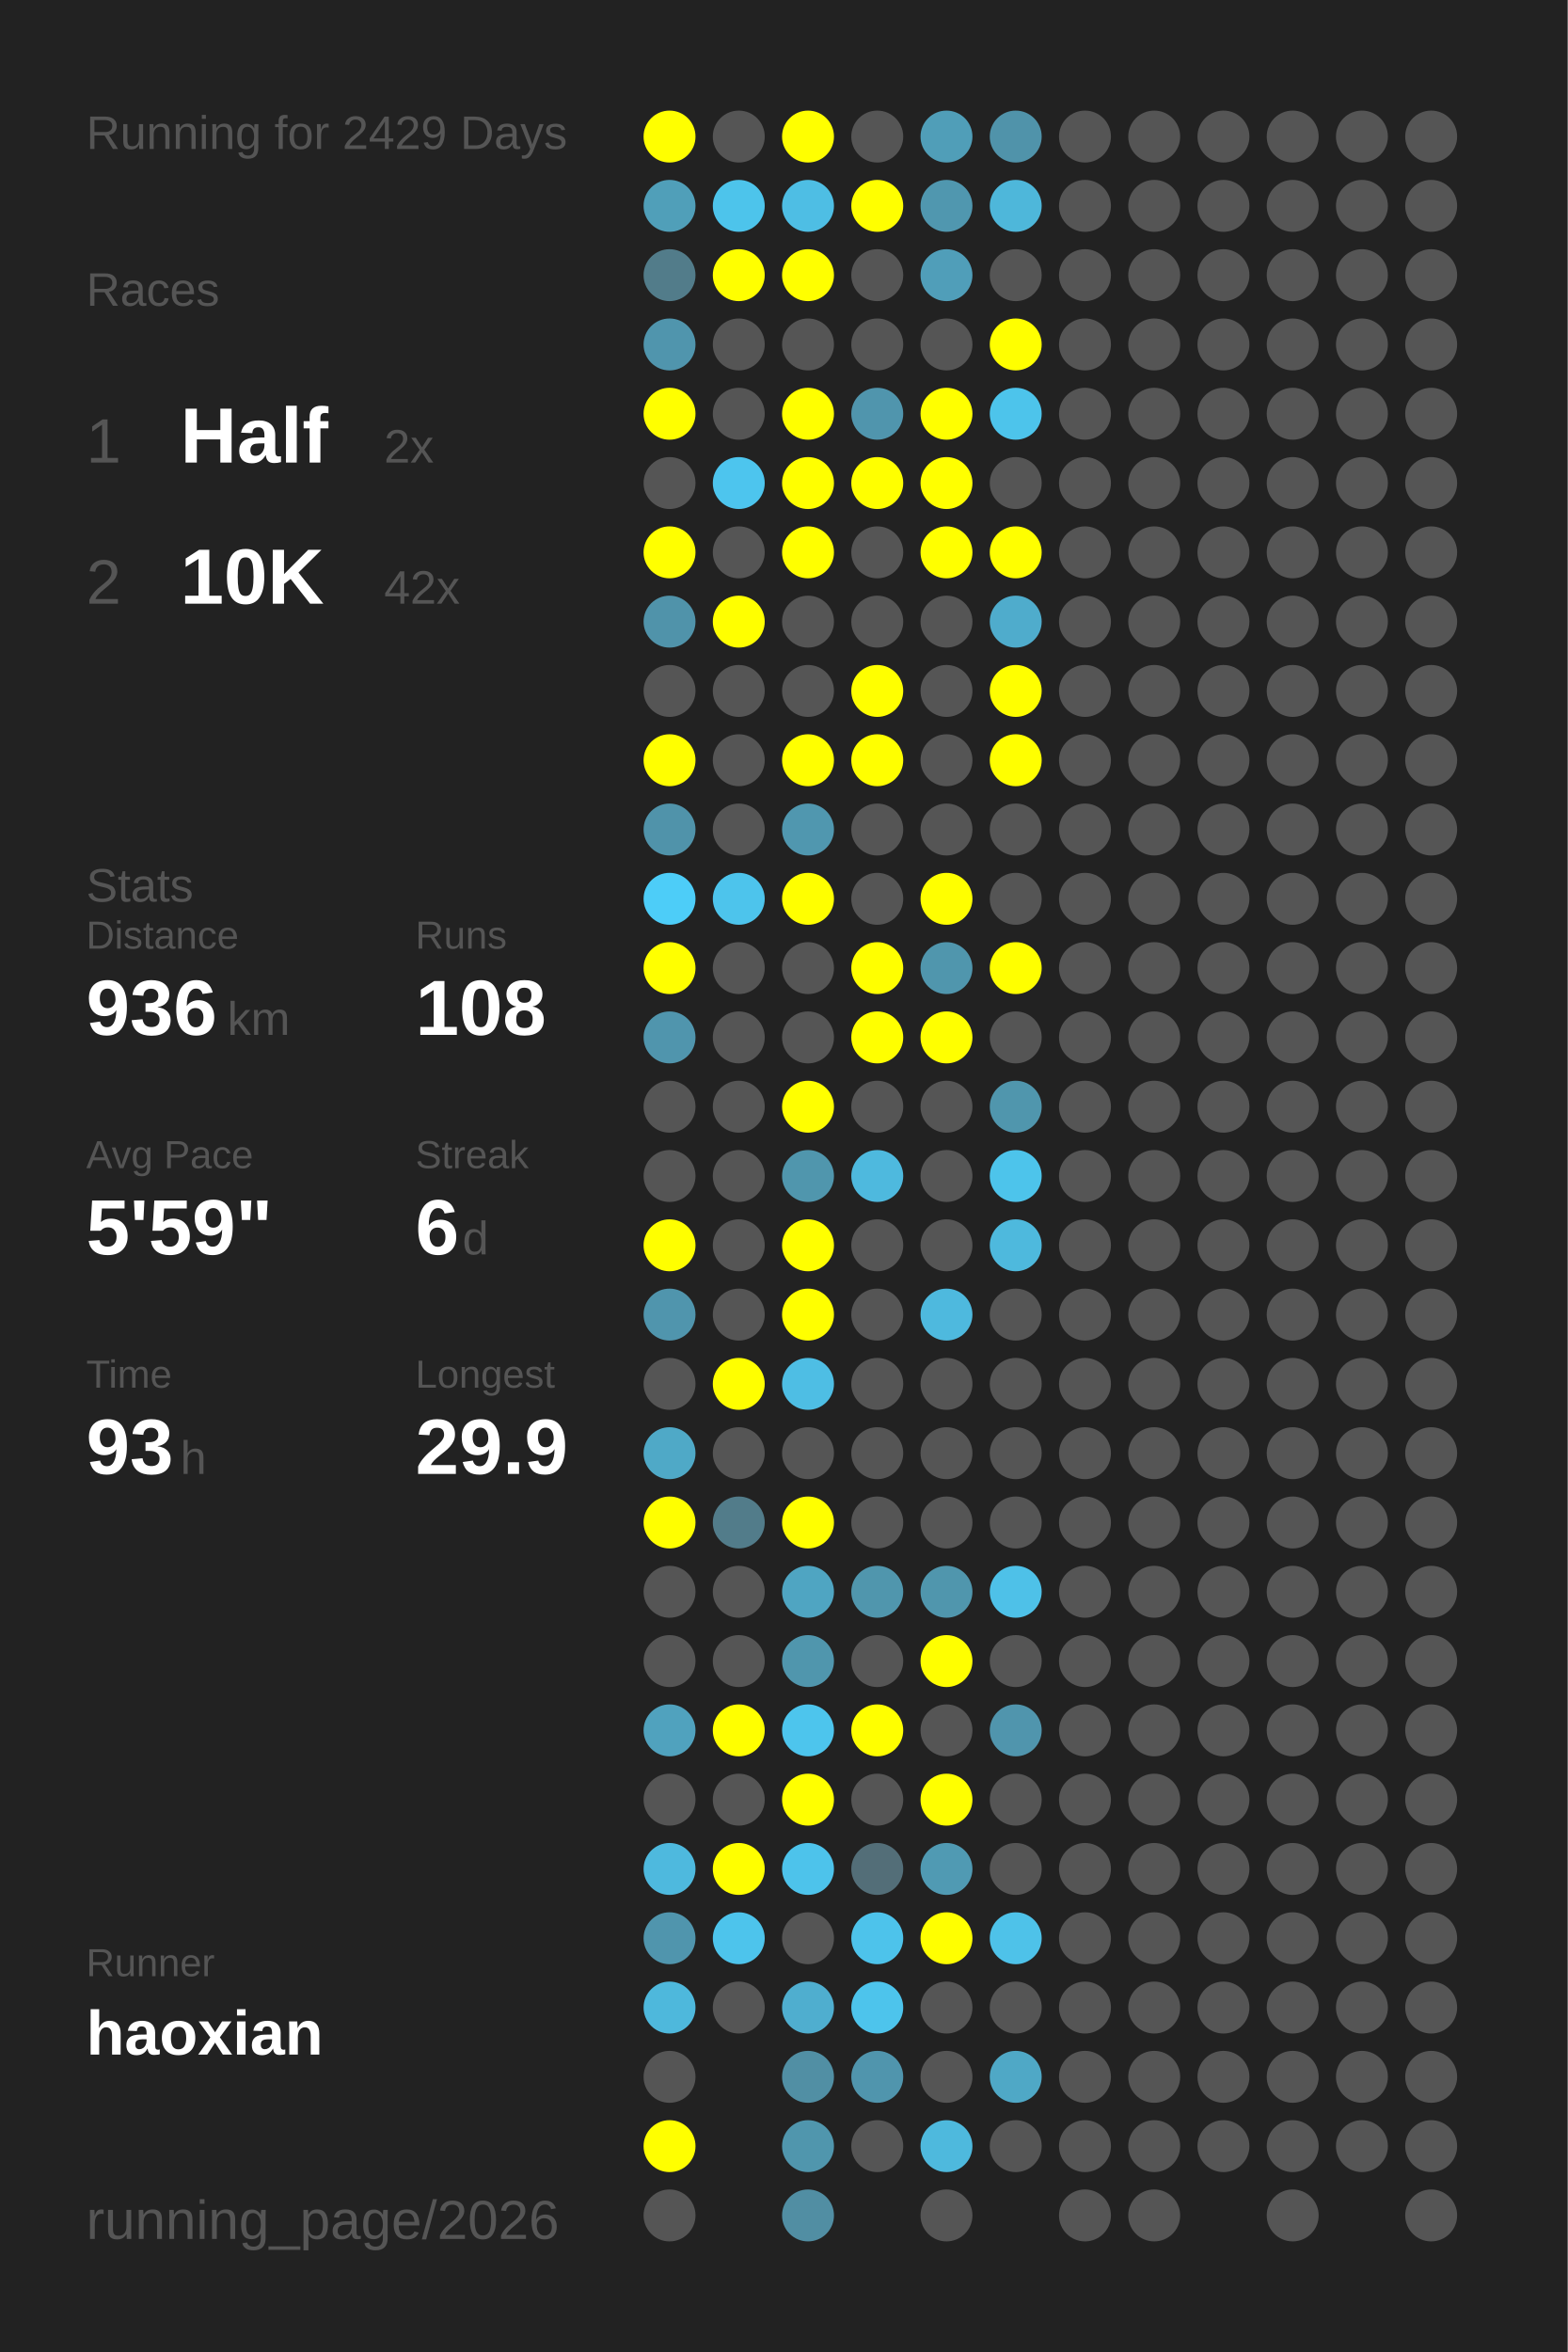
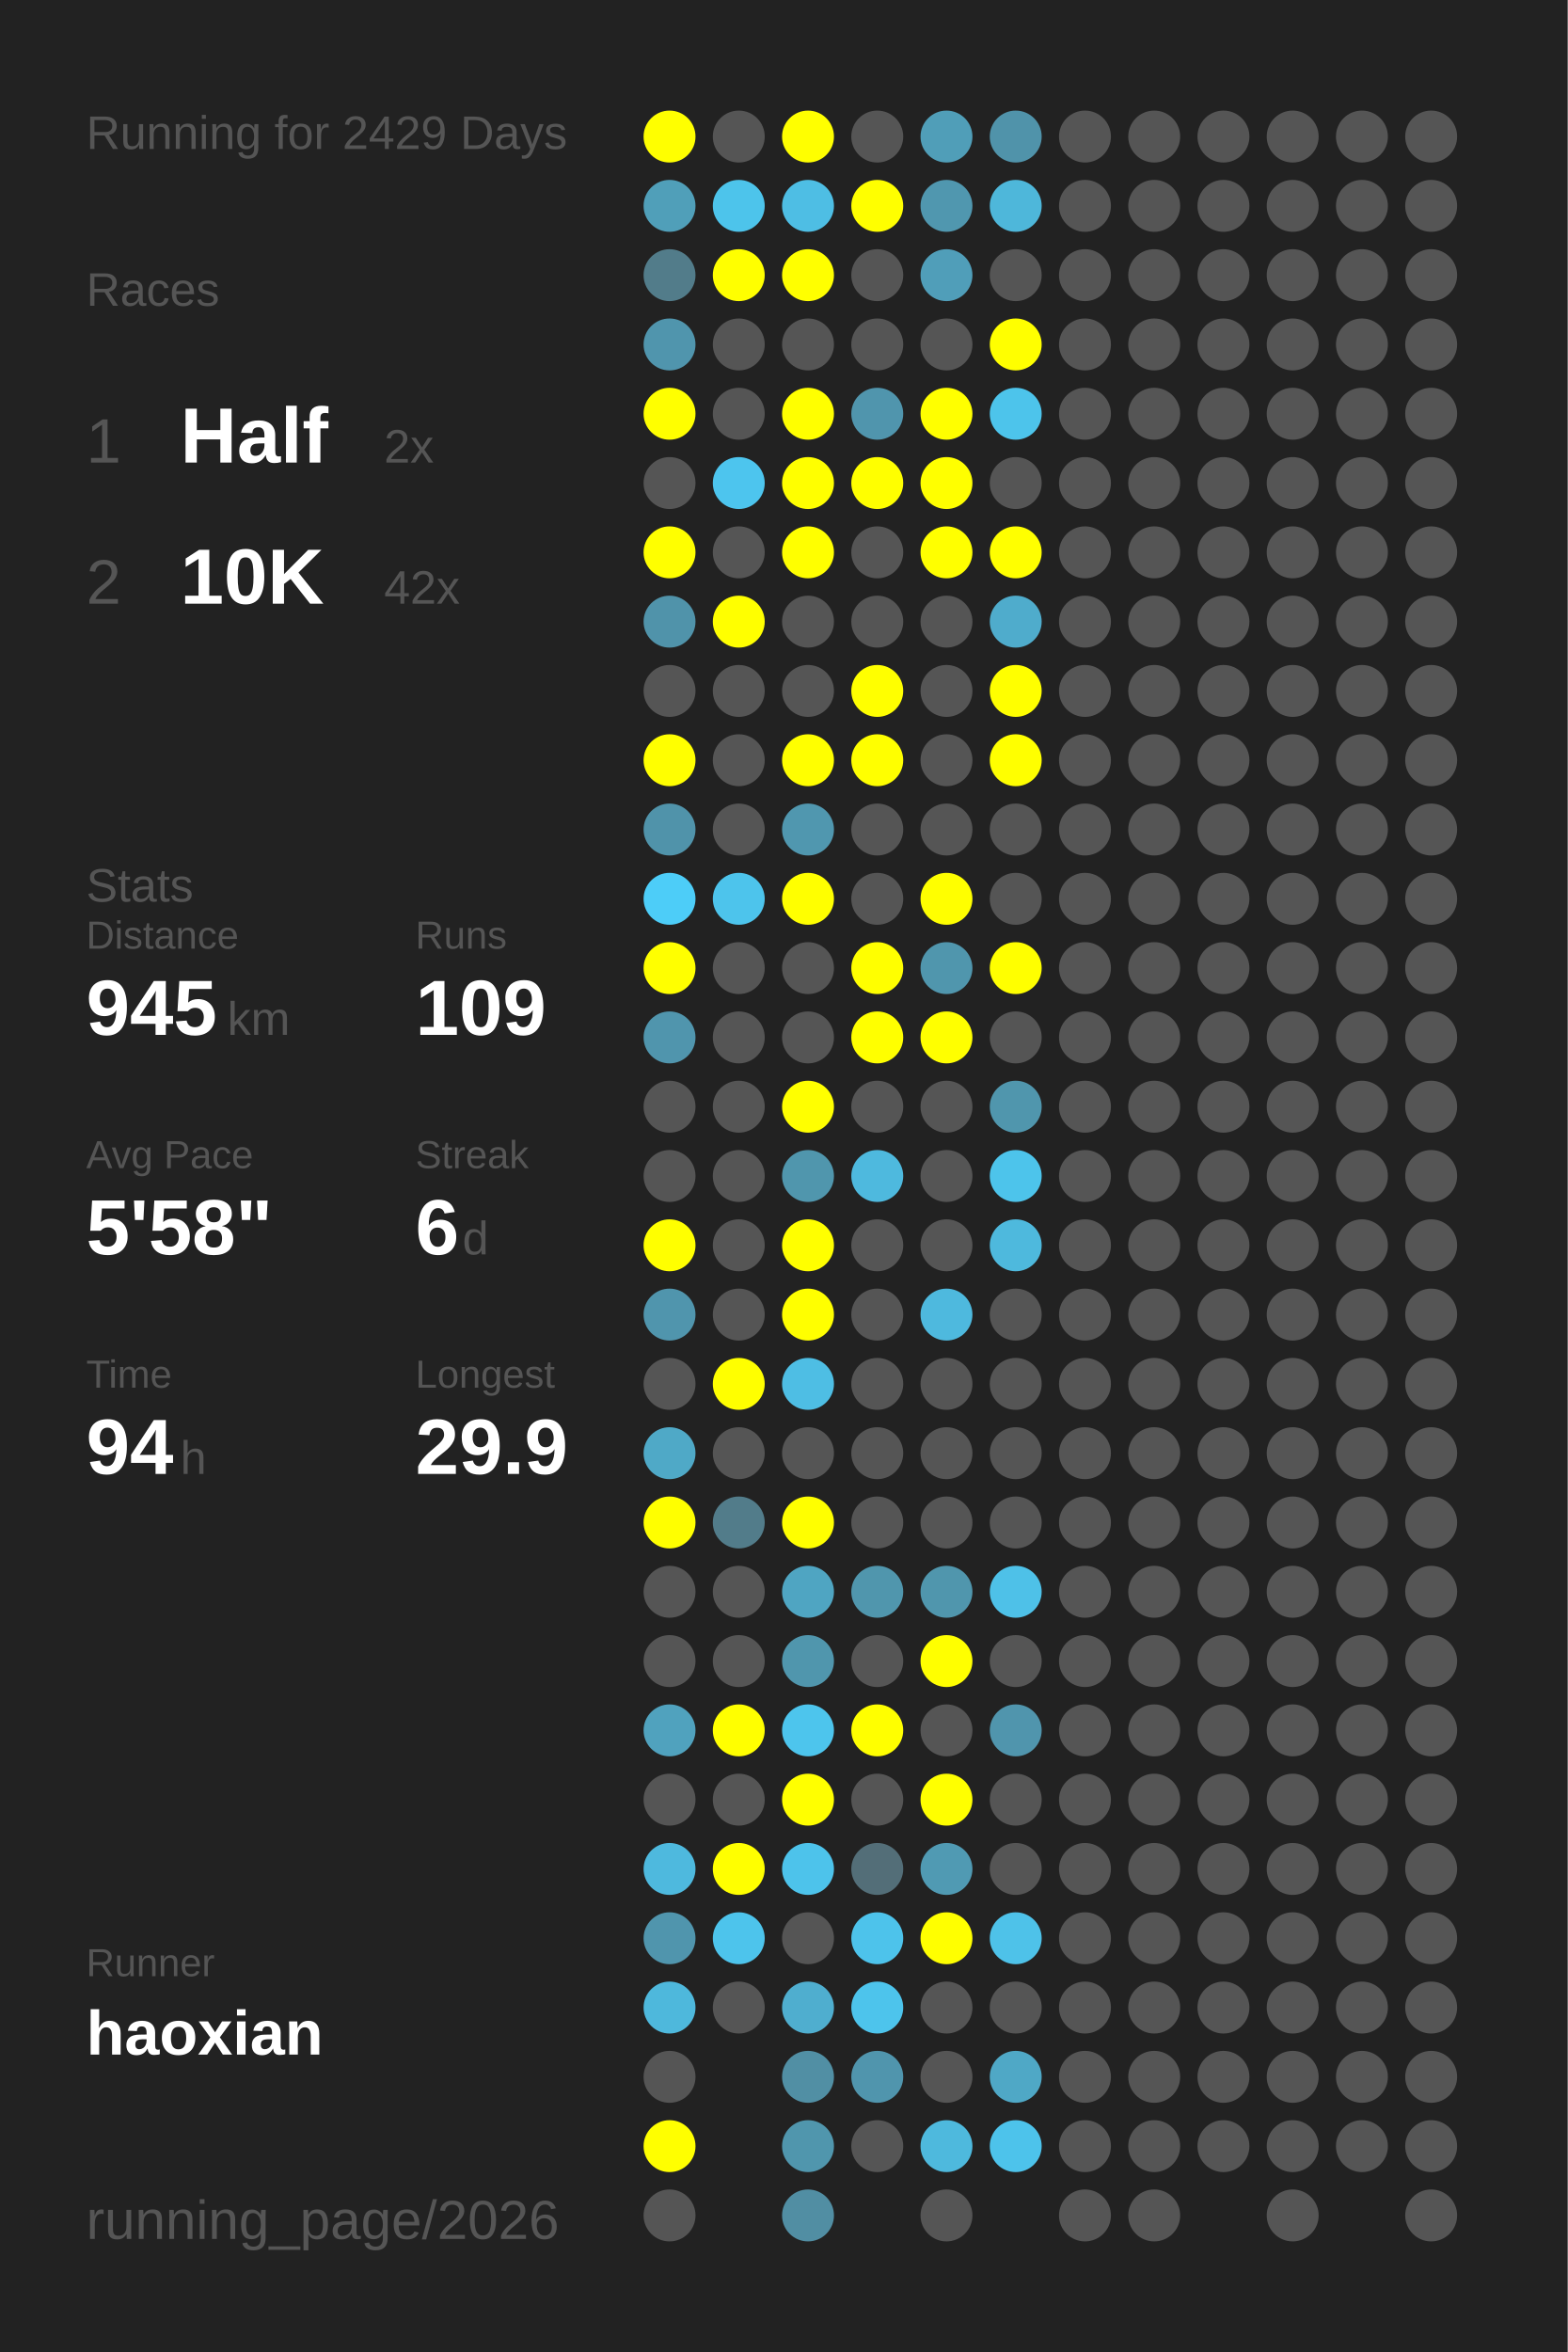
<svg xmlns="http://www.w3.org/2000/svg" baseProfile="full" height="300mm" version="1.1" viewBox="0,0,200,300" width="200mm">
  <defs />
  <rect fill="#222222" height="300" width="200" x="0" y="0" />
  <text fill="#555555" style="font-size:6px; font-family:Arial;" x="11" y="19">Running for 2429 Days</text>
  <text fill="#555555" style="font-size:6px; font-family:Arial;" x="11" y="39">Races</text>
  <text fill="#555555" style="font-size:8px; font-family:Arial;" x="11" y="59">1</text>
  <text fill="#FFFFFF" style="font-size:10px; font-family:Arial; font-weight:bold;" x="23" y="59">Half</text>
  <text fill="#555555" style="font-size:6px; font-family:Arial;" x="49" y="59">2x</text>
  <text fill="#555555" style="font-size:8px; font-family:Arial;" x="11" y="77">2</text>
  <text fill="#FFFFFF" style="font-size:10px; font-family:Arial; font-weight:bold;" x="23" y="77">10K</text>
  <text fill="#555555" style="font-size:6px; font-family:Arial;" x="49" y="77">42x</text>
  <text fill="#555555" style="font-size:6px; font-family:Arial;" x="11" y="115">Stats</text>
  <text fill="#555555" style="font-size:5px; font-family:Arial;" x="11" y="121">Distance</text>
-   <text fill="#FFFFFF" style="font-size:10px; font-family:Arial; font-weight:bold;" x="11" y="132">936</text>
+   <text fill="#FFFFFF" style="font-size:10px; font-family:Arial; font-weight:bold;" x="11" y="132">945</text>
  <text fill="#555555" style="font-size:6px; font-family:Arial;" x="29" y="132">km</text>
  <text fill="#555555" style="font-size:5px; font-family:Arial;" x="53" y="121">Runs</text>
-   <text fill="#FFFFFF" style="font-size:10px; font-family:Arial; font-weight:bold;" x="53" y="132">108</text>
+   <text fill="#FFFFFF" style="font-size:10px; font-family:Arial; font-weight:bold;" x="53" y="132">109</text>
  <text fill="#555555" style="font-size:5px; font-family:Arial;" x="11" y="149">Avg Pace</text>
-   <text fill="#FFFFFF" style="font-size:10px; font-family:Arial; font-weight:bold;" x="11" y="160">5'59"</text>
+   <text fill="#FFFFFF" style="font-size:10px; font-family:Arial; font-weight:bold;" x="11" y="160">5'58"</text>
  <text fill="#555555" style="font-size:5px; font-family:Arial;" x="53" y="149">Streak</text>
  <text fill="#FFFFFF" style="font-size:10px; font-family:Arial; font-weight:bold;" x="53" y="160">6</text>
  <text fill="#555555" style="font-size:6px; font-family:Arial;" x="59" y="160">d</text>
  <text fill="#555555" style="font-size:5px; font-family:Arial;" x="11" y="177">Time</text>
-   <text fill="#FFFFFF" style="font-size:10px; font-family:Arial; font-weight:bold;" x="11" y="188">93</text>
+   <text fill="#FFFFFF" style="font-size:10px; font-family:Arial; font-weight:bold;" x="11" y="188">94</text>
  <text fill="#555555" style="font-size:6px; font-family:Arial;" x="23" y="188">h</text>
  <text fill="#555555" style="font-size:5px; font-family:Arial;" x="53" y="177">Longest</text>
  <text fill="#FFFFFF" style="font-size:10px; font-family:Arial; font-weight:bold;" x="53" y="188">29.9</text>
  <text fill="#555555" style="font-size:5px; font-family:Arial;" x="11" y="252.065">Runner</text>
  <text fill="#FFFFFF" style="font-size:8px; font-family:Arial; font-weight:bold;" x="11" y="262.065">haoxian</text>
  <text fill="#555555" style="font-size:7px; font-family:Arial;" x="11" y="285.581">running_page/2026</text>
  <circle cx="85.417" cy="17.419" fill="#FFFF00" r="3.312" />
  <circle cx="85.417" cy="26.258" fill="#509fb9" r="3.312" />
  <circle cx="85.417" cy="35.097" fill="#527c8a" r="3.312" />
  <circle cx="85.417" cy="43.935" fill="#5095ad" r="3.312" />
  <circle cx="85.417" cy="52.774" fill="#FFFF00" r="3.312" />
  <circle cx="85.417" cy="61.613" fill="#555555" r="3.312" />
  <circle cx="85.417" cy="70.452" fill="#FFFF00" r="3.312" />
  <circle cx="85.417" cy="79.29" fill="#5093aa" r="3.312" />
  <circle cx="85.417" cy="88.129" fill="#555555" r="3.312" />
  <circle cx="85.417" cy="96.968" fill="#FFFF00" r="3.312" />
  <circle cx="85.417" cy="105.806" fill="#5093aa" r="3.312" />
  <circle cx="85.417" cy="114.645" fill="#4dcdf8" r="3.312" />
  <circle cx="85.417" cy="123.484" fill="#FFFF00" r="3.312" />
  <circle cx="85.417" cy="132.323" fill="#5095ad" r="3.312" />
  <circle cx="85.417" cy="141.161" fill="#555555" r="3.312" />
  <circle cx="85.417" cy="150" fill="#555555" r="3.312" />
  <circle cx="85.417" cy="158.839" fill="#FFFF00" r="3.312" />
  <circle cx="85.417" cy="167.677" fill="#5095ad" r="3.312" />
  <circle cx="85.417" cy="176.516" fill="#555555" r="3.312" />
  <circle cx="85.417" cy="185.355" fill="#4fa9c7" r="3.312" />
  <circle cx="85.417" cy="194.194" fill="#FFFF00" r="3.312" />
  <circle cx="85.417" cy="203.032" fill="#555555" r="3.312" />
  <circle cx="85.417" cy="211.871" fill="#555555" r="3.312" />
  <circle cx="85.417" cy="220.71" fill="#50a2be" r="3.312" />
  <circle cx="85.417" cy="229.548" fill="#555555" r="3.312" />
  <circle cx="85.417" cy="238.387" fill="#4eb9de" r="3.312" />
  <circle cx="85.417" cy="247.226" fill="#5095ad" r="3.312" />
  <circle cx="85.417" cy="256.065" fill="#4eb8dc" r="3.312" />
  <circle cx="85.417" cy="264.903" fill="#555555" r="3.312" />
  <circle cx="85.417" cy="273.742" fill="#FFFF00" r="3.312" />
  <circle cx="85.417" cy="282.581" fill="#555555" r="3.312" />
  <circle cx="94.25" cy="17.419" fill="#555555" r="3.312" />
  <circle cx="94.25" cy="26.258" fill="#4dc4eb" r="3.312" />
  <circle cx="94.25" cy="35.097" fill="#FFFF00" r="3.312" />
  <circle cx="94.25" cy="43.935" fill="#555555" r="3.312" />
  <circle cx="94.25" cy="52.774" fill="#555555" r="3.312" />
  <circle cx="94.25" cy="61.613" fill="#4dc5ee" r="3.312" />
  <circle cx="94.25" cy="70.452" fill="#555555" r="3.312" />
  <circle cx="94.25" cy="79.29" fill="#FFFF00" r="3.312" />
  <circle cx="94.25" cy="88.129" fill="#555555" r="3.312" />
  <circle cx="94.25" cy="96.968" fill="#555555" r="3.312" />
  <circle cx="94.25" cy="105.806" fill="#555555" r="3.312" />
  <circle cx="94.25" cy="114.645" fill="#4dc4ec" r="3.312" />
  <circle cx="94.25" cy="123.484" fill="#555555" r="3.312" />
  <circle cx="94.25" cy="132.323" fill="#555555" r="3.312" />
  <circle cx="94.25" cy="141.161" fill="#555555" r="3.312" />
  <circle cx="94.25" cy="150" fill="#555555" r="3.312" />
  <circle cx="94.25" cy="158.839" fill="#555555" r="3.312" />
  <circle cx="94.25" cy="167.677" fill="#555555" r="3.312" />
  <circle cx="94.25" cy="176.516" fill="#FFFF00" r="3.312" />
  <circle cx="94.25" cy="185.355" fill="#555555" r="3.312" />
  <circle cx="94.25" cy="194.194" fill="#527c8a" r="3.312" />
  <circle cx="94.25" cy="203.032" fill="#555555" r="3.312" />
  <circle cx="94.25" cy="211.871" fill="#555555" r="3.312" />
  <circle cx="94.25" cy="220.71" fill="#FFFF00" r="3.312" />
  <circle cx="94.25" cy="229.548" fill="#555555" r="3.312" />
  <circle cx="94.25" cy="238.387" fill="#FFFF00" r="3.312" />
  <circle cx="94.25" cy="247.226" fill="#4dc4ec" r="3.312" />
  <circle cx="94.25" cy="256.065" fill="#555555" r="3.312" />
  <circle cx="103.083" cy="17.419" fill="#FFFF00" r="3.312" />
  <circle cx="103.083" cy="26.258" fill="#4ebee4" r="3.312" />
  <circle cx="103.083" cy="35.097" fill="#FFFF00" r="3.312" />
  <circle cx="103.083" cy="43.935" fill="#555555" r="3.312" />
  <circle cx="103.083" cy="52.774" fill="#FFFF00" r="3.312" />
  <circle cx="103.083" cy="61.613" fill="#FFFF00" r="3.312" />
  <circle cx="103.083" cy="70.452" fill="#FFFF00" r="3.312" />
  <circle cx="103.083" cy="79.29" fill="#555555" r="3.312" />
  <circle cx="103.083" cy="88.129" fill="#555555" r="3.312" />
  <circle cx="103.083" cy="96.968" fill="#FFFF00" r="3.312" />
  <circle cx="103.083" cy="105.806" fill="#5097af" r="3.312" />
  <circle cx="103.083" cy="114.645" fill="#FFFF00" r="3.312" />
  <circle cx="103.083" cy="123.484" fill="#555555" r="3.312" />
  <circle cx="103.083" cy="132.323" fill="#555555" r="3.312" />
  <circle cx="103.083" cy="141.161" fill="#FFFF00" r="3.312" />
  <circle cx="103.083" cy="150" fill="#5096ad" r="3.312" />
  <circle cx="103.083" cy="158.839" fill="#FFFF00" r="3.312" />
  <circle cx="103.083" cy="167.677" fill="#FFFF00" r="3.312" />
  <circle cx="103.083" cy="176.516" fill="#4ebee4" r="3.312" />
  <circle cx="103.083" cy="185.355" fill="#555555" r="3.312" />
  <circle cx="103.083" cy="194.194" fill="#FFFF00" r="3.312" />
  <circle cx="103.083" cy="203.032" fill="#4fa5c2" r="3.312" />
  <circle cx="103.083" cy="211.871" fill="#5096ad" r="3.312" />
  <circle cx="103.083" cy="220.71" fill="#4dc5ed" r="3.312" />
  <circle cx="103.083" cy="229.548" fill="#FFFF00" r="3.312" />
  <circle cx="103.083" cy="238.387" fill="#4dc3eb" r="3.312" />
  <circle cx="103.083" cy="247.226" fill="#555555" r="3.312" />
  <circle cx="103.083" cy="256.065" fill="#4faecf" r="3.312" />
  <circle cx="103.083" cy="264.903" fill="#518fa4" r="3.312" />
  <circle cx="103.083" cy="273.742" fill="#5096ad" r="3.312" />
  <circle cx="103.083" cy="282.581" fill="#518ea3" r="3.312" />
  <circle cx="111.917" cy="17.419" fill="#555555" r="3.312" />
  <circle cx="111.917" cy="26.258" fill="#FFFF00" r="3.312" />
  <circle cx="111.917" cy="35.097" fill="#555555" r="3.312" />
  <circle cx="111.917" cy="43.935" fill="#555555" r="3.312" />
  <circle cx="111.917" cy="52.774" fill="#5095ad" r="3.312" />
  <circle cx="111.917" cy="61.613" fill="#FFFF00" r="3.312" />
  <circle cx="111.917" cy="70.452" fill="#555555" r="3.312" />
  <circle cx="111.917" cy="79.29" fill="#555555" r="3.312" />
  <circle cx="111.917" cy="88.129" fill="#FFFF00" r="3.312" />
  <circle cx="111.917" cy="96.968" fill="#FFFF00" r="3.312" />
  <circle cx="111.917" cy="105.806" fill="#555555" r="3.312" />
  <circle cx="111.917" cy="114.645" fill="#555555" r="3.312" />
  <circle cx="111.917" cy="123.484" fill="#FFFF00" r="3.312" />
  <circle cx="111.917" cy="132.323" fill="#FFFF00" r="3.312" />
  <circle cx="111.917" cy="141.161" fill="#555555" r="3.312" />
  <circle cx="111.917" cy="150" fill="#4eb9de" r="3.312" />
  <circle cx="111.917" cy="158.839" fill="#555555" r="3.312" />
  <circle cx="111.917" cy="167.677" fill="#555555" r="3.312" />
  <circle cx="111.917" cy="176.516" fill="#555555" r="3.312" />
  <circle cx="111.917" cy="185.355" fill="#555555" r="3.312" />
  <circle cx="111.917" cy="194.194" fill="#555555" r="3.312" />
  <circle cx="111.917" cy="203.032" fill="#5096ad" r="3.312" />
  <circle cx="111.917" cy="211.871" fill="#555555" r="3.312" />
  <circle cx="111.917" cy="220.71" fill="#FFFF00" r="3.312" />
  <circle cx="111.917" cy="229.548" fill="#555555" r="3.312" />
  <circle cx="111.917" cy="238.387" fill="#536e78" r="3.312" />
  <circle cx="111.917" cy="247.226" fill="#4dc3eb" r="3.312" />
  <circle cx="111.917" cy="256.065" fill="#4dc4ec" r="3.312" />
  <circle cx="111.917" cy="264.903" fill="#5095ad" r="3.312" />
  <circle cx="111.917" cy="273.742" fill="#555555" r="3.312" />
  <circle cx="120.75" cy="17.419" fill="#509eb8" r="3.312" />
  <circle cx="120.75" cy="26.258" fill="#5097af" r="3.312" />
  <circle cx="120.75" cy="35.097" fill="#509eb9" r="3.312" />
  <circle cx="120.75" cy="43.935" fill="#555555" r="3.312" />
  <circle cx="120.75" cy="52.774" fill="#FFFF00" r="3.312" />
  <circle cx="120.75" cy="61.613" fill="#FFFF00" r="3.312" />
  <circle cx="120.75" cy="70.452" fill="#FFFF00" r="3.312" />
  <circle cx="120.75" cy="79.29" fill="#555555" r="3.312" />
  <circle cx="120.75" cy="88.129" fill="#555555" r="3.312" />
  <circle cx="120.75" cy="96.968" fill="#555555" r="3.312" />
  <circle cx="120.75" cy="105.806" fill="#555555" r="3.312" />
  <circle cx="120.75" cy="114.645" fill="#FFFF00" r="3.312" />
  <circle cx="120.75" cy="123.484" fill="#5096ad" r="3.312" />
  <circle cx="120.75" cy="132.323" fill="#FFFF00" r="3.312" />
  <circle cx="120.75" cy="141.161" fill="#555555" r="3.312" />
  <circle cx="120.75" cy="150" fill="#555555" r="3.312" />
  <circle cx="120.75" cy="158.839" fill="#555555" r="3.312" />
  <circle cx="120.75" cy="167.677" fill="#4eb9de" r="3.312" />
  <circle cx="120.75" cy="176.516" fill="#555555" r="3.312" />
  <circle cx="120.75" cy="185.355" fill="#555555" r="3.312" />
  <circle cx="120.75" cy="194.194" fill="#555555" r="3.312" />
  <circle cx="120.75" cy="203.032" fill="#5096ad" r="3.312" />
  <circle cx="120.75" cy="211.871" fill="#FFFF00" r="3.312" />
  <circle cx="120.75" cy="220.71" fill="#555555" r="3.312" />
  <circle cx="120.75" cy="229.548" fill="#FFFF00" r="3.312" />
  <circle cx="120.75" cy="238.387" fill="#509ab3" r="3.312" />
  <circle cx="120.75" cy="247.226" fill="#FFFF00" r="3.312" />
  <circle cx="120.75" cy="256.065" fill="#555555" r="3.312" />
  <circle cx="120.75" cy="264.903" fill="#555555" r="3.312" />
  <circle cx="120.75" cy="273.742" fill="#4eb9dd" r="3.312" />
  <circle cx="120.75" cy="282.581" fill="#555555" r="3.312" />
  <circle cx="129.583" cy="17.419" fill="#5093aa" r="3.312" />
  <circle cx="129.583" cy="26.258" fill="#4eb7da" r="3.312" />
  <circle cx="129.583" cy="35.097" fill="#555555" r="3.312" />
  <circle cx="129.583" cy="43.935" fill="#FFFF00" r="3.312" />
  <circle cx="129.583" cy="52.774" fill="#4dc4eb" r="3.312" />
  <circle cx="129.583" cy="61.613" fill="#555555" r="3.312" />
  <circle cx="129.583" cy="70.452" fill="#FFFF00" r="3.312" />
  <circle cx="129.583" cy="79.29" fill="#4faccc" r="3.312" />
  <circle cx="129.583" cy="88.129" fill="#FFFF00" r="3.312" />
  <circle cx="129.583" cy="96.968" fill="#FFFF00" r="3.312" />
  <circle cx="129.583" cy="105.806" fill="#555555" r="3.312" />
  <circle cx="129.583" cy="114.645" fill="#555555" r="3.312" />
  <circle cx="129.583" cy="123.484" fill="#FFFF00" r="3.312" />
  <circle cx="129.583" cy="132.323" fill="#555555" r="3.312" />
  <circle cx="129.583" cy="141.161" fill="#5096ad" r="3.312" />
  <circle cx="129.583" cy="150" fill="#4dc4eb" r="3.312" />
  <circle cx="129.583" cy="158.839" fill="#4eb9dd" r="3.312" />
  <circle cx="129.583" cy="167.677" fill="#555555" r="3.312" />
  <circle cx="129.583" cy="176.516" fill="#555555" r="3.312" />
  <circle cx="129.583" cy="185.355" fill="#555555" r="3.312" />
  <circle cx="129.583" cy="194.194" fill="#555555" r="3.312" />
  <circle cx="129.583" cy="203.032" fill="#4ec1e8" r="3.312" />
  <circle cx="129.583" cy="211.871" fill="#555555" r="3.312" />
  <circle cx="129.583" cy="220.71" fill="#5095ad" r="3.312" />
  <circle cx="129.583" cy="229.548" fill="#555555" r="3.312" />
  <circle cx="129.583" cy="238.387" fill="#555555" r="3.312" />
  <circle cx="129.583" cy="247.226" fill="#4ec2e9" r="3.312" />
  <circle cx="129.583" cy="256.065" fill="#555555" r="3.312" />
  <circle cx="129.583" cy="264.903" fill="#4fa8c6" r="3.312" />
-   <circle cx="129.583" cy="273.742" fill="#555555" r="3.312" />
+   <circle cx="129.583" cy="273.742" fill="#4dc3eb" r="3.312" />
  <circle cx="138.417" cy="17.419" fill="#555555" r="3.312" />
  <circle cx="138.417" cy="26.258" fill="#555555" r="3.312" />
  <circle cx="138.417" cy="35.097" fill="#555555" r="3.312" />
  <circle cx="138.417" cy="43.935" fill="#555555" r="3.312" />
  <circle cx="138.417" cy="52.774" fill="#555555" r="3.312" />
  <circle cx="138.417" cy="61.613" fill="#555555" r="3.312" />
  <circle cx="138.417" cy="70.452" fill="#555555" r="3.312" />
  <circle cx="138.417" cy="79.29" fill="#555555" r="3.312" />
  <circle cx="138.417" cy="88.129" fill="#555555" r="3.312" />
  <circle cx="138.417" cy="96.968" fill="#555555" r="3.312" />
  <circle cx="138.417" cy="105.806" fill="#555555" r="3.312" />
  <circle cx="138.417" cy="114.645" fill="#555555" r="3.312" />
  <circle cx="138.417" cy="123.484" fill="#555555" r="3.312" />
  <circle cx="138.417" cy="132.323" fill="#555555" r="3.312" />
  <circle cx="138.417" cy="141.161" fill="#555555" r="3.312" />
  <circle cx="138.417" cy="150" fill="#555555" r="3.312" />
  <circle cx="138.417" cy="158.839" fill="#555555" r="3.312" />
  <circle cx="138.417" cy="167.677" fill="#555555" r="3.312" />
  <circle cx="138.417" cy="176.516" fill="#555555" r="3.312" />
  <circle cx="138.417" cy="185.355" fill="#555555" r="3.312" />
  <circle cx="138.417" cy="194.194" fill="#555555" r="3.312" />
  <circle cx="138.417" cy="203.032" fill="#555555" r="3.312" />
  <circle cx="138.417" cy="211.871" fill="#555555" r="3.312" />
  <circle cx="138.417" cy="220.71" fill="#555555" r="3.312" />
  <circle cx="138.417" cy="229.548" fill="#555555" r="3.312" />
  <circle cx="138.417" cy="238.387" fill="#555555" r="3.312" />
  <circle cx="138.417" cy="247.226" fill="#555555" r="3.312" />
  <circle cx="138.417" cy="256.065" fill="#555555" r="3.312" />
  <circle cx="138.417" cy="264.903" fill="#555555" r="3.312" />
  <circle cx="138.417" cy="273.742" fill="#555555" r="3.312" />
  <circle cx="138.417" cy="282.581" fill="#555555" r="3.312" />
  <circle cx="147.25" cy="17.419" fill="#555555" r="3.312" />
  <circle cx="147.25" cy="26.258" fill="#555555" r="3.312" />
  <circle cx="147.25" cy="35.097" fill="#555555" r="3.312" />
  <circle cx="147.25" cy="43.935" fill="#555555" r="3.312" />
  <circle cx="147.25" cy="52.774" fill="#555555" r="3.312" />
  <circle cx="147.25" cy="61.613" fill="#555555" r="3.312" />
  <circle cx="147.25" cy="70.452" fill="#555555" r="3.312" />
  <circle cx="147.25" cy="79.29" fill="#555555" r="3.312" />
  <circle cx="147.25" cy="88.129" fill="#555555" r="3.312" />
  <circle cx="147.25" cy="96.968" fill="#555555" r="3.312" />
  <circle cx="147.25" cy="105.806" fill="#555555" r="3.312" />
  <circle cx="147.25" cy="114.645" fill="#555555" r="3.312" />
  <circle cx="147.25" cy="123.484" fill="#555555" r="3.312" />
  <circle cx="147.25" cy="132.323" fill="#555555" r="3.312" />
  <circle cx="147.25" cy="141.161" fill="#555555" r="3.312" />
  <circle cx="147.25" cy="150" fill="#555555" r="3.312" />
  <circle cx="147.25" cy="158.839" fill="#555555" r="3.312" />
  <circle cx="147.25" cy="167.677" fill="#555555" r="3.312" />
  <circle cx="147.25" cy="176.516" fill="#555555" r="3.312" />
  <circle cx="147.25" cy="185.355" fill="#555555" r="3.312" />
  <circle cx="147.25" cy="194.194" fill="#555555" r="3.312" />
  <circle cx="147.25" cy="203.032" fill="#555555" r="3.312" />
  <circle cx="147.25" cy="211.871" fill="#555555" r="3.312" />
  <circle cx="147.25" cy="220.71" fill="#555555" r="3.312" />
  <circle cx="147.25" cy="229.548" fill="#555555" r="3.312" />
  <circle cx="147.25" cy="238.387" fill="#555555" r="3.312" />
  <circle cx="147.25" cy="247.226" fill="#555555" r="3.312" />
  <circle cx="147.25" cy="256.065" fill="#555555" r="3.312" />
  <circle cx="147.25" cy="264.903" fill="#555555" r="3.312" />
  <circle cx="147.25" cy="273.742" fill="#555555" r="3.312" />
  <circle cx="147.25" cy="282.581" fill="#555555" r="3.312" />
  <circle cx="156.083" cy="17.419" fill="#555555" r="3.312" />
  <circle cx="156.083" cy="26.258" fill="#555555" r="3.312" />
  <circle cx="156.083" cy="35.097" fill="#555555" r="3.312" />
  <circle cx="156.083" cy="43.935" fill="#555555" r="3.312" />
  <circle cx="156.083" cy="52.774" fill="#555555" r="3.312" />
  <circle cx="156.083" cy="61.613" fill="#555555" r="3.312" />
  <circle cx="156.083" cy="70.452" fill="#555555" r="3.312" />
  <circle cx="156.083" cy="79.29" fill="#555555" r="3.312" />
  <circle cx="156.083" cy="88.129" fill="#555555" r="3.312" />
  <circle cx="156.083" cy="96.968" fill="#555555" r="3.312" />
  <circle cx="156.083" cy="105.806" fill="#555555" r="3.312" />
  <circle cx="156.083" cy="114.645" fill="#555555" r="3.312" />
  <circle cx="156.083" cy="123.484" fill="#555555" r="3.312" />
  <circle cx="156.083" cy="132.323" fill="#555555" r="3.312" />
  <circle cx="156.083" cy="141.161" fill="#555555" r="3.312" />
  <circle cx="156.083" cy="150" fill="#555555" r="3.312" />
  <circle cx="156.083" cy="158.839" fill="#555555" r="3.312" />
  <circle cx="156.083" cy="167.677" fill="#555555" r="3.312" />
  <circle cx="156.083" cy="176.516" fill="#555555" r="3.312" />
  <circle cx="156.083" cy="185.355" fill="#555555" r="3.312" />
  <circle cx="156.083" cy="194.194" fill="#555555" r="3.312" />
  <circle cx="156.083" cy="203.032" fill="#555555" r="3.312" />
  <circle cx="156.083" cy="211.871" fill="#555555" r="3.312" />
  <circle cx="156.083" cy="220.71" fill="#555555" r="3.312" />
  <circle cx="156.083" cy="229.548" fill="#555555" r="3.312" />
  <circle cx="156.083" cy="238.387" fill="#555555" r="3.312" />
  <circle cx="156.083" cy="247.226" fill="#555555" r="3.312" />
  <circle cx="156.083" cy="256.065" fill="#555555" r="3.312" />
  <circle cx="156.083" cy="264.903" fill="#555555" r="3.312" />
  <circle cx="156.083" cy="273.742" fill="#555555" r="3.312" />
  <circle cx="164.917" cy="17.419" fill="#555555" r="3.312" />
  <circle cx="164.917" cy="26.258" fill="#555555" r="3.312" />
  <circle cx="164.917" cy="35.097" fill="#555555" r="3.312" />
  <circle cx="164.917" cy="43.935" fill="#555555" r="3.312" />
  <circle cx="164.917" cy="52.774" fill="#555555" r="3.312" />
  <circle cx="164.917" cy="61.613" fill="#555555" r="3.312" />
  <circle cx="164.917" cy="70.452" fill="#555555" r="3.312" />
  <circle cx="164.917" cy="79.29" fill="#555555" r="3.312" />
  <circle cx="164.917" cy="88.129" fill="#555555" r="3.312" />
  <circle cx="164.917" cy="96.968" fill="#555555" r="3.312" />
  <circle cx="164.917" cy="105.806" fill="#555555" r="3.312" />
  <circle cx="164.917" cy="114.645" fill="#555555" r="3.312" />
  <circle cx="164.917" cy="123.484" fill="#555555" r="3.312" />
  <circle cx="164.917" cy="132.323" fill="#555555" r="3.312" />
  <circle cx="164.917" cy="141.161" fill="#555555" r="3.312" />
  <circle cx="164.917" cy="150" fill="#555555" r="3.312" />
  <circle cx="164.917" cy="158.839" fill="#555555" r="3.312" />
  <circle cx="164.917" cy="167.677" fill="#555555" r="3.312" />
  <circle cx="164.917" cy="176.516" fill="#555555" r="3.312" />
  <circle cx="164.917" cy="185.355" fill="#555555" r="3.312" />
  <circle cx="164.917" cy="194.194" fill="#555555" r="3.312" />
  <circle cx="164.917" cy="203.032" fill="#555555" r="3.312" />
  <circle cx="164.917" cy="211.871" fill="#555555" r="3.312" />
  <circle cx="164.917" cy="220.71" fill="#555555" r="3.312" />
  <circle cx="164.917" cy="229.548" fill="#555555" r="3.312" />
  <circle cx="164.917" cy="238.387" fill="#555555" r="3.312" />
  <circle cx="164.917" cy="247.226" fill="#555555" r="3.312" />
  <circle cx="164.917" cy="256.065" fill="#555555" r="3.312" />
  <circle cx="164.917" cy="264.903" fill="#555555" r="3.312" />
  <circle cx="164.917" cy="273.742" fill="#555555" r="3.312" />
  <circle cx="164.917" cy="282.581" fill="#555555" r="3.312" />
  <circle cx="173.75" cy="17.419" fill="#555555" r="3.312" />
  <circle cx="173.75" cy="26.258" fill="#555555" r="3.312" />
  <circle cx="173.75" cy="35.097" fill="#555555" r="3.312" />
  <circle cx="173.75" cy="43.935" fill="#555555" r="3.312" />
  <circle cx="173.75" cy="52.774" fill="#555555" r="3.312" />
  <circle cx="173.75" cy="61.613" fill="#555555" r="3.312" />
  <circle cx="173.75" cy="70.452" fill="#555555" r="3.312" />
  <circle cx="173.75" cy="79.29" fill="#555555" r="3.312" />
  <circle cx="173.75" cy="88.129" fill="#555555" r="3.312" />
  <circle cx="173.75" cy="96.968" fill="#555555" r="3.312" />
  <circle cx="173.75" cy="105.806" fill="#555555" r="3.312" />
  <circle cx="173.75" cy="114.645" fill="#555555" r="3.312" />
  <circle cx="173.75" cy="123.484" fill="#555555" r="3.312" />
  <circle cx="173.75" cy="132.323" fill="#555555" r="3.312" />
  <circle cx="173.75" cy="141.161" fill="#555555" r="3.312" />
  <circle cx="173.75" cy="150" fill="#555555" r="3.312" />
  <circle cx="173.75" cy="158.839" fill="#555555" r="3.312" />
  <circle cx="173.75" cy="167.677" fill="#555555" r="3.312" />
  <circle cx="173.75" cy="176.516" fill="#555555" r="3.312" />
  <circle cx="173.75" cy="185.355" fill="#555555" r="3.312" />
  <circle cx="173.75" cy="194.194" fill="#555555" r="3.312" />
  <circle cx="173.75" cy="203.032" fill="#555555" r="3.312" />
  <circle cx="173.75" cy="211.871" fill="#555555" r="3.312" />
  <circle cx="173.75" cy="220.71" fill="#555555" r="3.312" />
  <circle cx="173.75" cy="229.548" fill="#555555" r="3.312" />
  <circle cx="173.75" cy="238.387" fill="#555555" r="3.312" />
  <circle cx="173.75" cy="247.226" fill="#555555" r="3.312" />
  <circle cx="173.75" cy="256.065" fill="#555555" r="3.312" />
  <circle cx="173.75" cy="264.903" fill="#555555" r="3.312" />
  <circle cx="173.75" cy="273.742" fill="#555555" r="3.312" />
  <circle cx="182.583" cy="17.419" fill="#555555" r="3.312" />
  <circle cx="182.583" cy="26.258" fill="#555555" r="3.312" />
  <circle cx="182.583" cy="35.097" fill="#555555" r="3.312" />
  <circle cx="182.583" cy="43.935" fill="#555555" r="3.312" />
  <circle cx="182.583" cy="52.774" fill="#555555" r="3.312" />
  <circle cx="182.583" cy="61.613" fill="#555555" r="3.312" />
  <circle cx="182.583" cy="70.452" fill="#555555" r="3.312" />
  <circle cx="182.583" cy="79.29" fill="#555555" r="3.312" />
  <circle cx="182.583" cy="88.129" fill="#555555" r="3.312" />
  <circle cx="182.583" cy="96.968" fill="#555555" r="3.312" />
  <circle cx="182.583" cy="105.806" fill="#555555" r="3.312" />
  <circle cx="182.583" cy="114.645" fill="#555555" r="3.312" />
  <circle cx="182.583" cy="123.484" fill="#555555" r="3.312" />
  <circle cx="182.583" cy="132.323" fill="#555555" r="3.312" />
  <circle cx="182.583" cy="141.161" fill="#555555" r="3.312" />
  <circle cx="182.583" cy="150" fill="#555555" r="3.312" />
  <circle cx="182.583" cy="158.839" fill="#555555" r="3.312" />
  <circle cx="182.583" cy="167.677" fill="#555555" r="3.312" />
  <circle cx="182.583" cy="176.516" fill="#555555" r="3.312" />
  <circle cx="182.583" cy="185.355" fill="#555555" r="3.312" />
  <circle cx="182.583" cy="194.194" fill="#555555" r="3.312" />
  <circle cx="182.583" cy="203.032" fill="#555555" r="3.312" />
  <circle cx="182.583" cy="211.871" fill="#555555" r="3.312" />
  <circle cx="182.583" cy="220.71" fill="#555555" r="3.312" />
  <circle cx="182.583" cy="229.548" fill="#555555" r="3.312" />
  <circle cx="182.583" cy="238.387" fill="#555555" r="3.312" />
  <circle cx="182.583" cy="247.226" fill="#555555" r="3.312" />
  <circle cx="182.583" cy="256.065" fill="#555555" r="3.312" />
  <circle cx="182.583" cy="264.903" fill="#555555" r="3.312" />
  <circle cx="182.583" cy="273.742" fill="#555555" r="3.312" />
  <circle cx="182.583" cy="282.581" fill="#555555" r="3.312" />
</svg>
